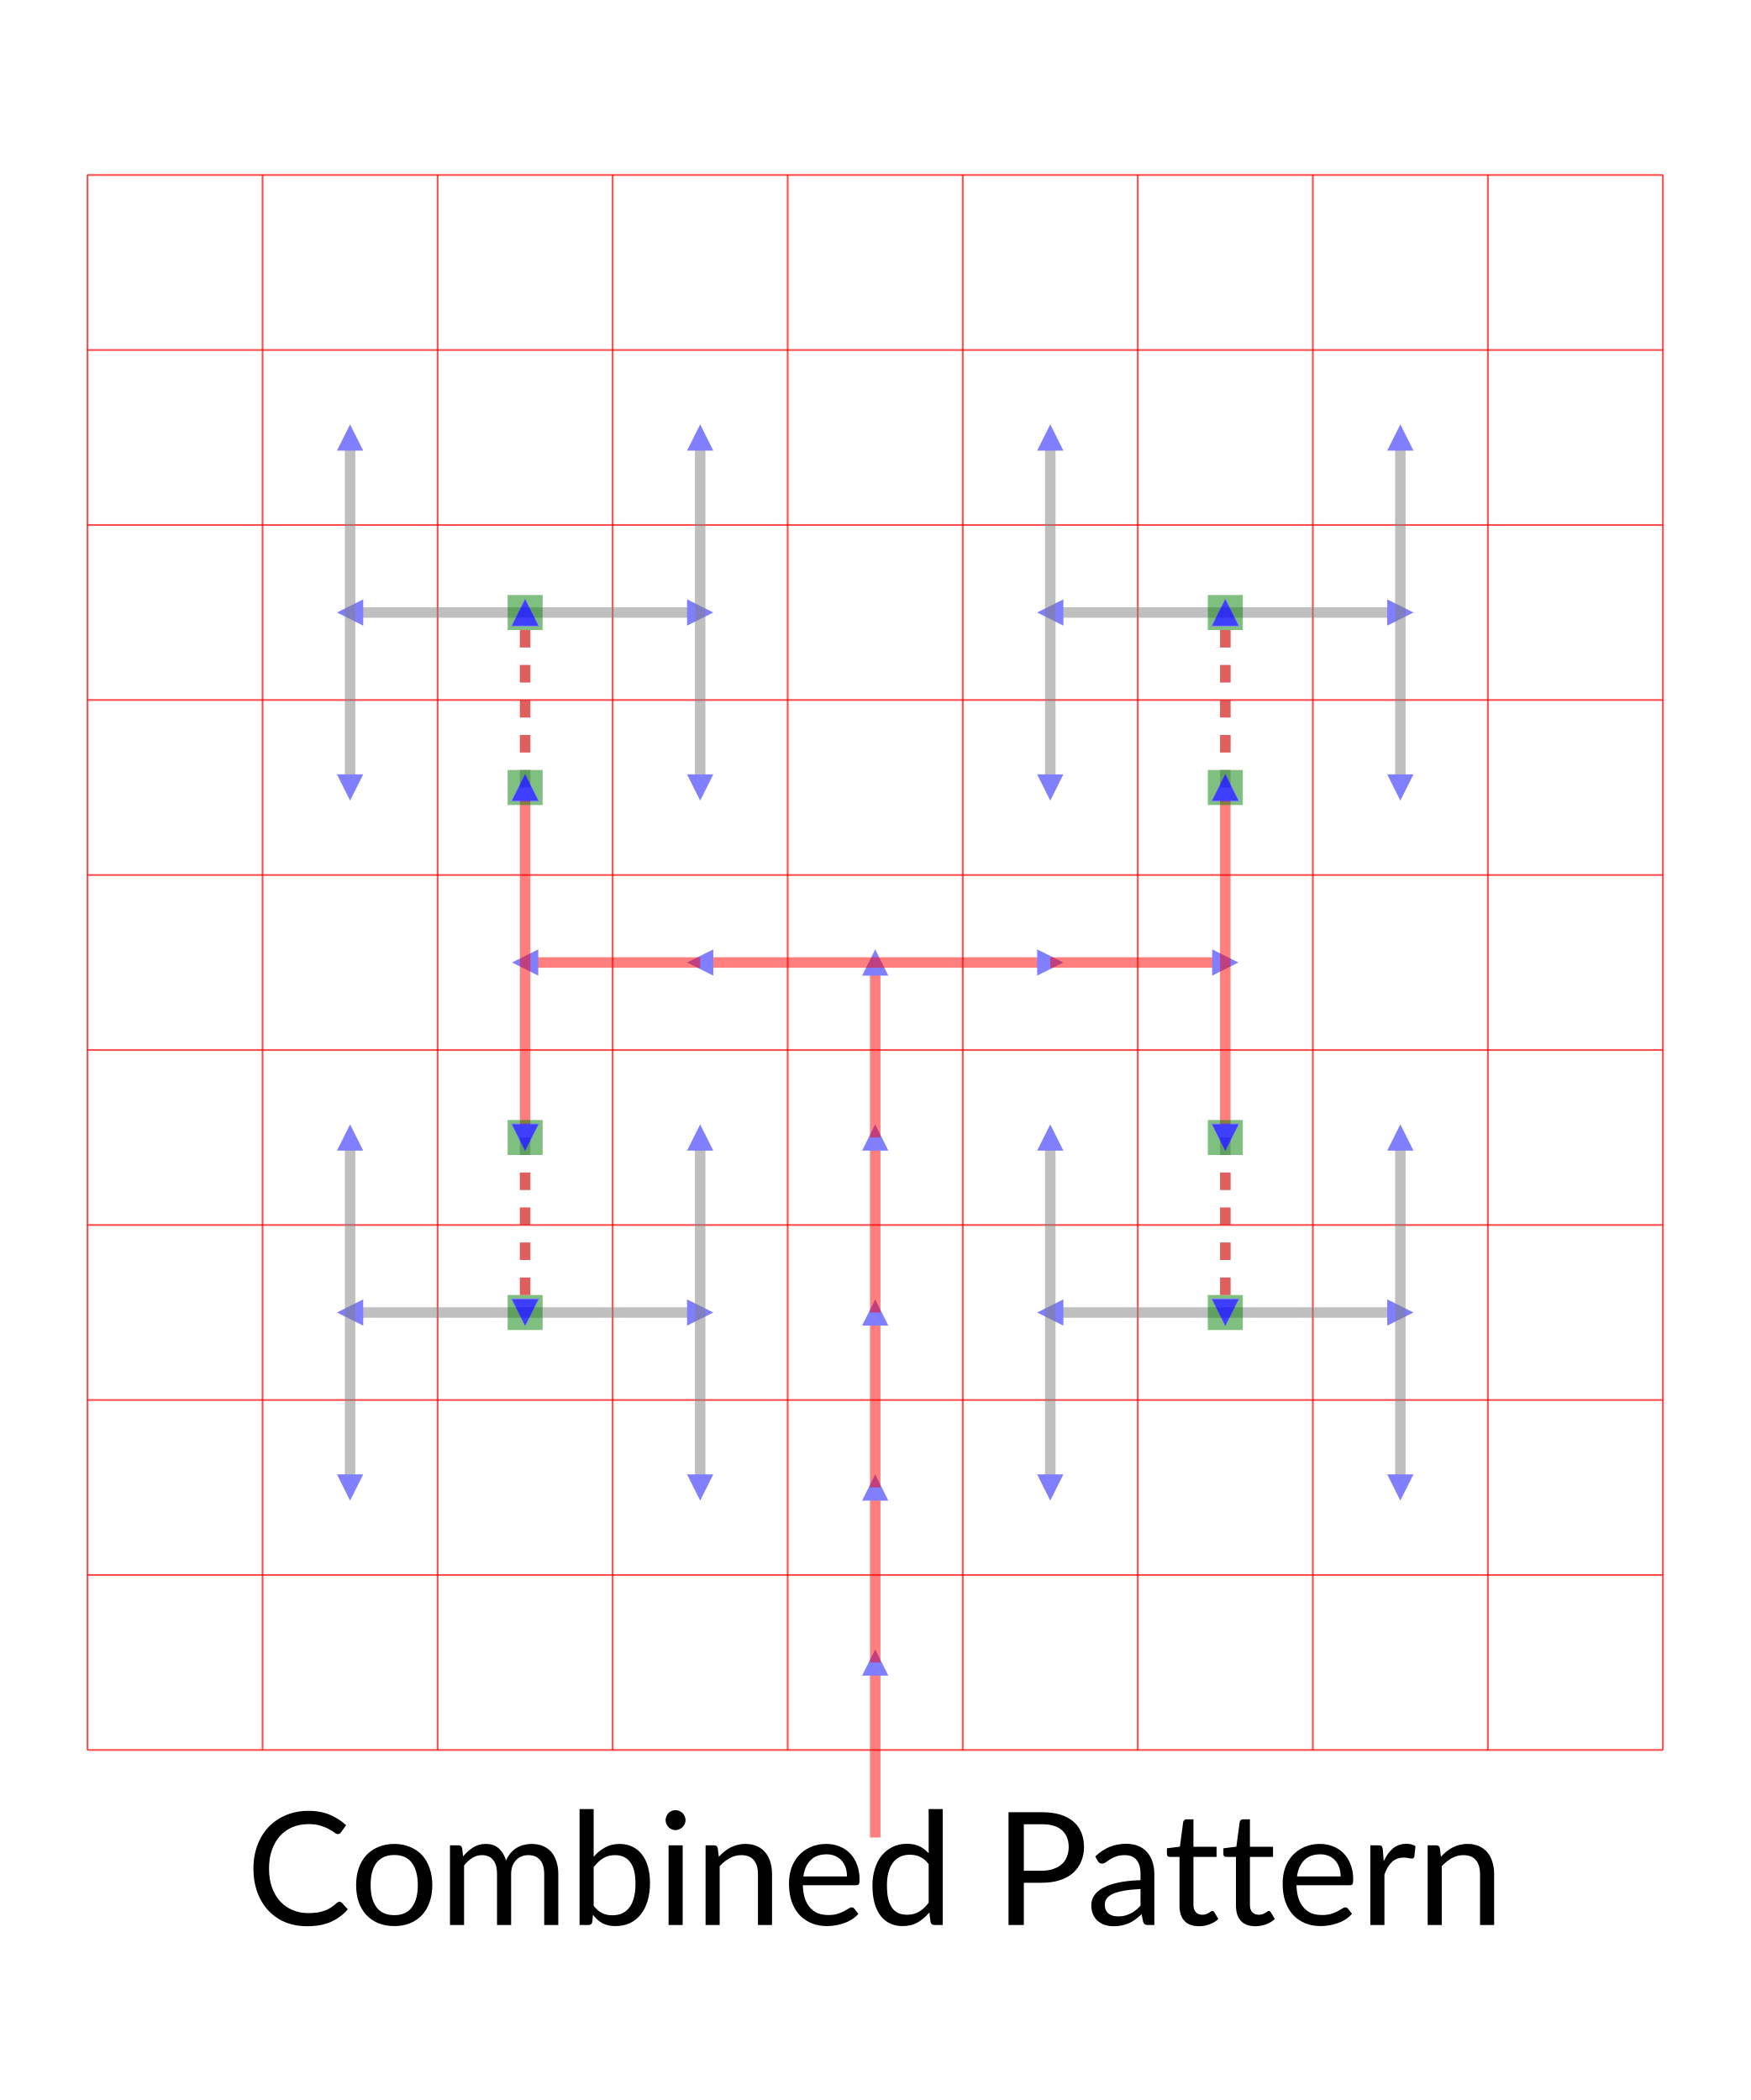
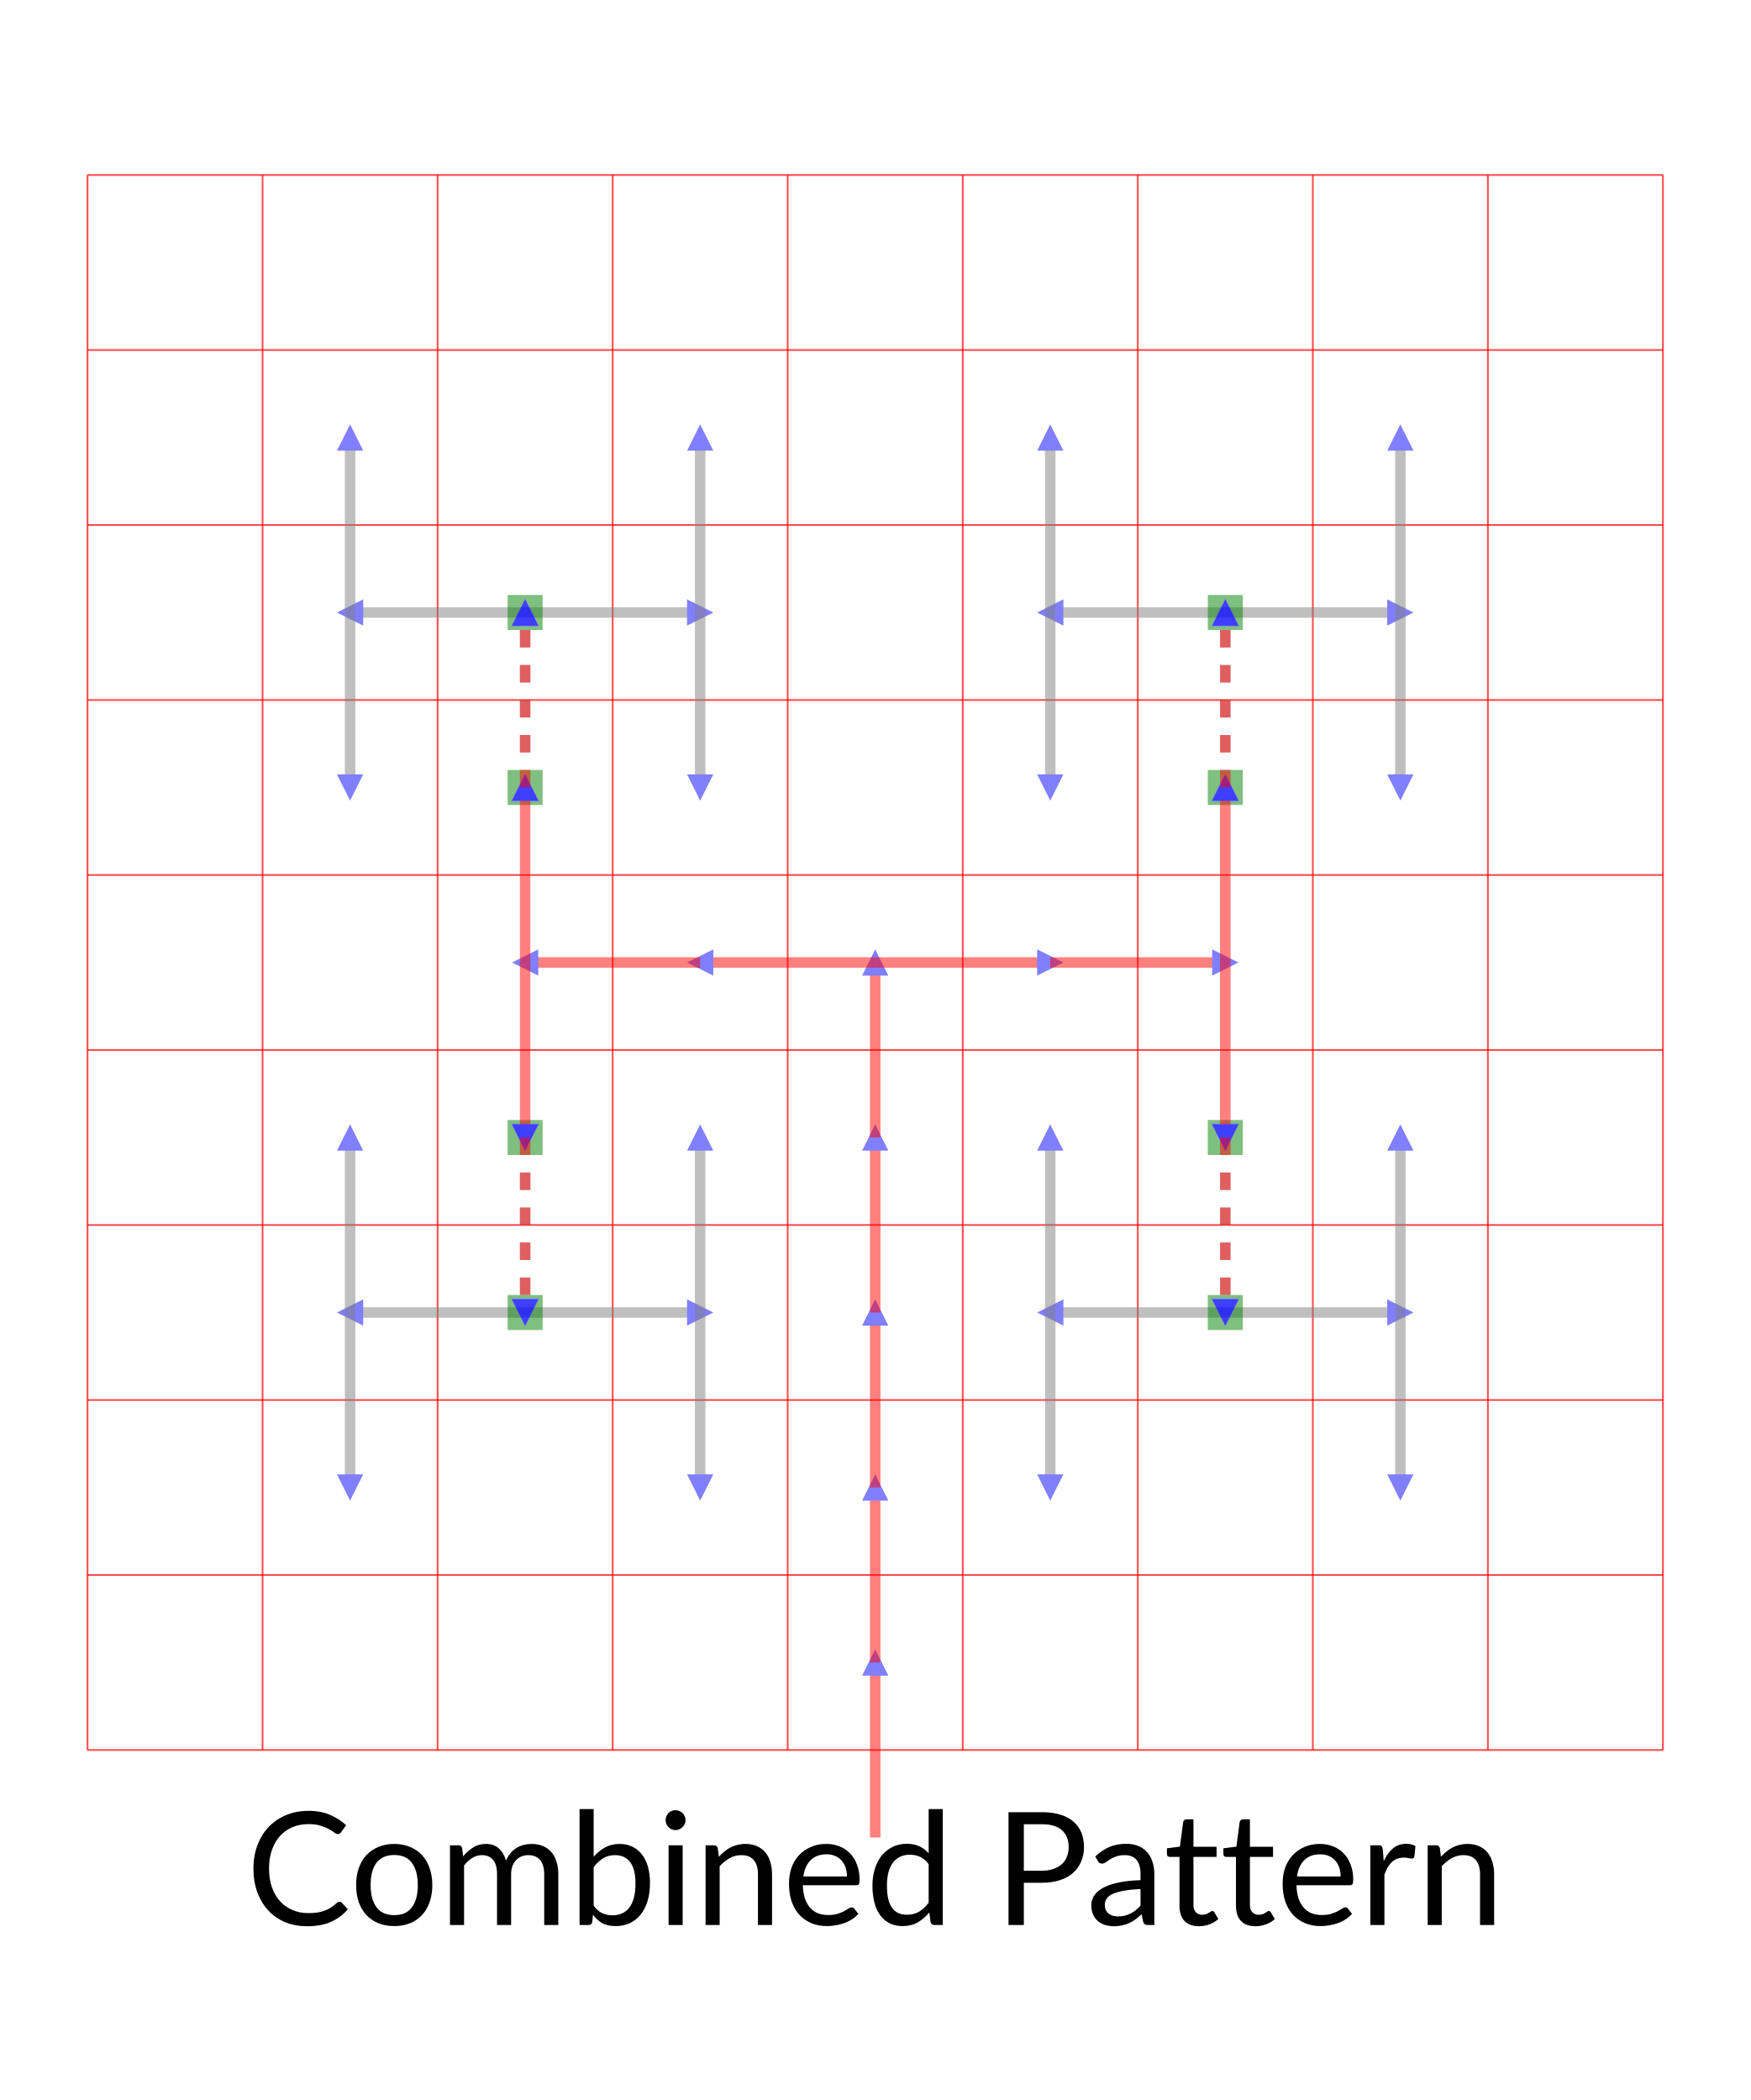
<svg xmlns="http://www.w3.org/2000/svg" baseProfile="full" height="240" version="1.1" viewBox="0,-210.0,200,240" width="200">
  <defs id="id15">
    <marker id="id11" markerHeight="10" markerUnits="strokeWidth" markerWidth="5" orient="auto" refX="30" refY="30" viewBox="0 0 120 120">
      <path d="M 0 0 L 60 30 L 0 60 z" fill="blue" />
    </marker>
    <marker id="id12" markerHeight="10" markerUnits="strokeWidth" markerWidth="5" orient="auto" viewBox="-15 -15 30 30">
      <rect fill="green" height="20" width="20" x="-10" y="-10" />
      <path d="M 8 0 L -8 8 L -8 -8 z" fill="blue" />
    </marker>
    <marker id="id13" markerHeight="10" markerUnits="strokeWidth" markerWidth="5" orient="auto" viewBox="-15 -15 30 30">
      <rect fill="green" height="20" width="20" x="-10" y="-10" />
      <path d="M 8 0 L -8 8 L -8 -8 z" fill="blue" />
    </marker>
    <marker id="id14" markerHeight="10" markerUnits="strokeWidth" markerWidth="5" orient="auto" viewBox="-15 -15 30 30">
      <line stroke="red" stroke-width="5px" x1="0" x2="0" y1="-15" y2="15" />
    </marker>
    <style type="text/css">
                text{font-family: Lato;}
                span{text-anchor: "middle"; alignment_baseline: "middle"}
                .gridLabels{fill: grey;font-style: italic;font-weight: 900}
                .gridmarker{stroke:red; stroke-width:0.2; opacity: 0.7;}
                
                .connection{ opacity: 0.5;
                            marker-end:url(#id11);
                            stroke-width:1.2;}
+                 .down{stroke-dasharray: 2;
+                     marker-end:url(#id13);}
                .up{stroke-dasharray: 2;
-                     marker-end:url(#id13);}
-                 .down{stroke-dasharray: 2;
                    marker-start:url(#id12);}
                .top{stroke-dasharray: 2;
                    marker-start:url(#id14);}
                .buffer{ filter: hue-rotate(90deg);
                          stroke-width:2; stroke-dasharray:1;}
                </style>
  </defs>
  <g id="markers" transform="scale(1,-1)">
    <line class="gridmarker" x1="10" x2="10" y1="10" y2="190" />
    <line class="gridmarker" x1="30" x2="30" y1="10" y2="190" />
    <line class="gridmarker" x1="50" x2="50" y1="10" y2="190" />
    <line class="gridmarker" x1="70" x2="70" y1="10" y2="190" />
    <line class="gridmarker" x1="90" x2="90" y1="10" y2="190" />
    <line class="gridmarker" x1="110" x2="110" y1="10" y2="190" />
    <line class="gridmarker" x1="130" x2="130" y1="10" y2="190" />
    <line class="gridmarker" x1="150" x2="150" y1="10" y2="190" />
    <line class="gridmarker" x1="170" x2="170" y1="10" y2="190" />
    <line class="gridmarker" x1="190" x2="190" y1="10" y2="190" />
    <line class="gridmarker" x1="10" x2="190" y1="10" y2="10" />
    <line class="gridmarker" x1="10" x2="190" y1="30" y2="30" />
    <line class="gridmarker" x1="10" x2="190" y1="50" y2="50" />
    <line class="gridmarker" x1="10" x2="190" y1="70" y2="70" />
    <line class="gridmarker" x1="10" x2="190" y1="90" y2="90" />
    <line class="gridmarker" x1="10" x2="190" y1="110" y2="110" />
    <line class="gridmarker" x1="10" x2="190" y1="130" y2="130" />
    <line class="gridmarker" x1="10" x2="190" y1="150" y2="150" />
    <line class="gridmarker" x1="10" x2="190" y1="170" y2="170" />
    <line class="gridmarker" x1="10" x2="190" y1="190" y2="190" />
  </g>
  <g id="main" transform="scale(1,-1)">
    <line class="connection same" stroke="grey" x1="60" x2="80" y1="60" y2="60" />
    <line class="connection same" stroke="grey" x1="80" x2="80" y1="60" y2="80" />
    <line class="connection same" stroke="grey" x1="80" x2="80" y1="60" y2="40" />
    <line class="connection same" stroke="grey" x1="60" x2="40" y1="60" y2="60" />
    <line class="connection same" stroke="grey" x1="40" x2="40" y1="60" y2="80" />
    <line class="connection same" stroke="grey" x1="40" x2="40" y1="60" y2="40" />
    <line class="connection same" stroke="grey" x1="140" x2="160" y1="60" y2="60" />
    <line class="connection same" stroke="grey" x1="160" x2="160" y1="60" y2="80" />
    <line class="connection same" stroke="grey" x1="160" x2="160" y1="60" y2="40" />
    <line class="connection same" stroke="grey" x1="140" x2="120" y1="60" y2="60" />
    <line class="connection same" stroke="grey" x1="120" x2="120" y1="60" y2="80" />
    <line class="connection same" stroke="grey" x1="120" x2="120" y1="60" y2="40" />
    <line class="connection same" stroke="grey" x1="140" x2="160" y1="140" y2="140" />
    <line class="connection same" stroke="grey" x1="160" x2="160" y1="140" y2="160" />
    <line class="connection same" stroke="grey" x1="160" x2="160" y1="140" y2="120" />
    <line class="connection same" stroke="grey" x1="140" x2="120" y1="140" y2="140" />
    <line class="connection same" stroke="grey" x1="120" x2="120" y1="140" y2="160" />
    <line class="connection same" stroke="grey" x1="120" x2="120" y1="140" y2="120" />
    <line class="connection same" stroke="grey" x1="60" x2="80" y1="140" y2="140" />
    <line class="connection same" stroke="grey" x1="80" x2="80" y1="140" y2="160" />
    <line class="connection same" stroke="grey" x1="80" x2="80" y1="140" y2="120" />
    <line class="connection same" stroke="grey" x1="60" x2="40" y1="140" y2="140" />
    <line class="connection same" stroke="grey" x1="40" x2="40" y1="140" y2="160" />
    <line class="connection same" stroke="grey" x1="40" x2="40" y1="140" y2="120" />
    <line class="connection up" stroke="grey" x1="60" x2="60" y1="80" y2="60" />
    <line class="connection up" stroke="grey" x1="60" x2="60" y1="120" y2="140" />
    <line class="connection up" stroke="grey" x1="140" x2="140" y1="80" y2="60" />
    <line class="connection up" stroke="grey" x1="140" x2="140" y1="120" y2="140" />
    <line class="connection same" stroke="red" x1="100" x2="100" y1="0" y2="20" />
    <line class="connection same" stroke="red" x1="100" x2="100" y1="20" y2="40" />
    <line class="connection same" stroke="red" x1="100" x2="100" y1="40" y2="60" />
    <line class="connection same" stroke="red" x1="100" x2="100" y1="60" y2="80" />
    <line class="connection same" stroke="red" x1="100" x2="100" y1="80" y2="100" />
    <line class="connection same" stroke="red" x1="100" x2="120" y1="100" y2="100" />
    <line class="connection same" stroke="red" x1="120" x2="140" y1="100" y2="100" />
    <line class="connection same" stroke="red" x1="140" x2="140" y1="100" y2="120" />
    <line class="connection down" stroke="red" x1="140" x2="140" y1="120" y2="140" />
    <line class="connection same" stroke="red" x1="140" x2="140" y1="100" y2="80" />
    <line class="connection down" stroke="red" x1="140" x2="140" y1="80" y2="60" />
    <line class="connection same" stroke="red" x1="100" x2="80" y1="100" y2="100" />
    <line class="connection same" stroke="red" x1="80" x2="60" y1="100" y2="100" />
    <line class="connection same" stroke="red" x1="60" x2="60" y1="100" y2="120" />
    <line class="connection down" stroke="red" x1="60" x2="60" y1="120" y2="140" />
    <line class="connection same" stroke="red" x1="60" x2="60" y1="100" y2="80" />
    <line class="connection down" stroke="red" x1="60" x2="60" y1="80" y2="60" />
    <g id="text">
      <text alignment-baseline="middle" class="moduleLabel" fill="black" font-size="18.0" text-anchor="middle" transform="scale(1,-1)" x="100.0" y="10.0">Combined Pattern</text>
    </g>
  </g>
</svg>
